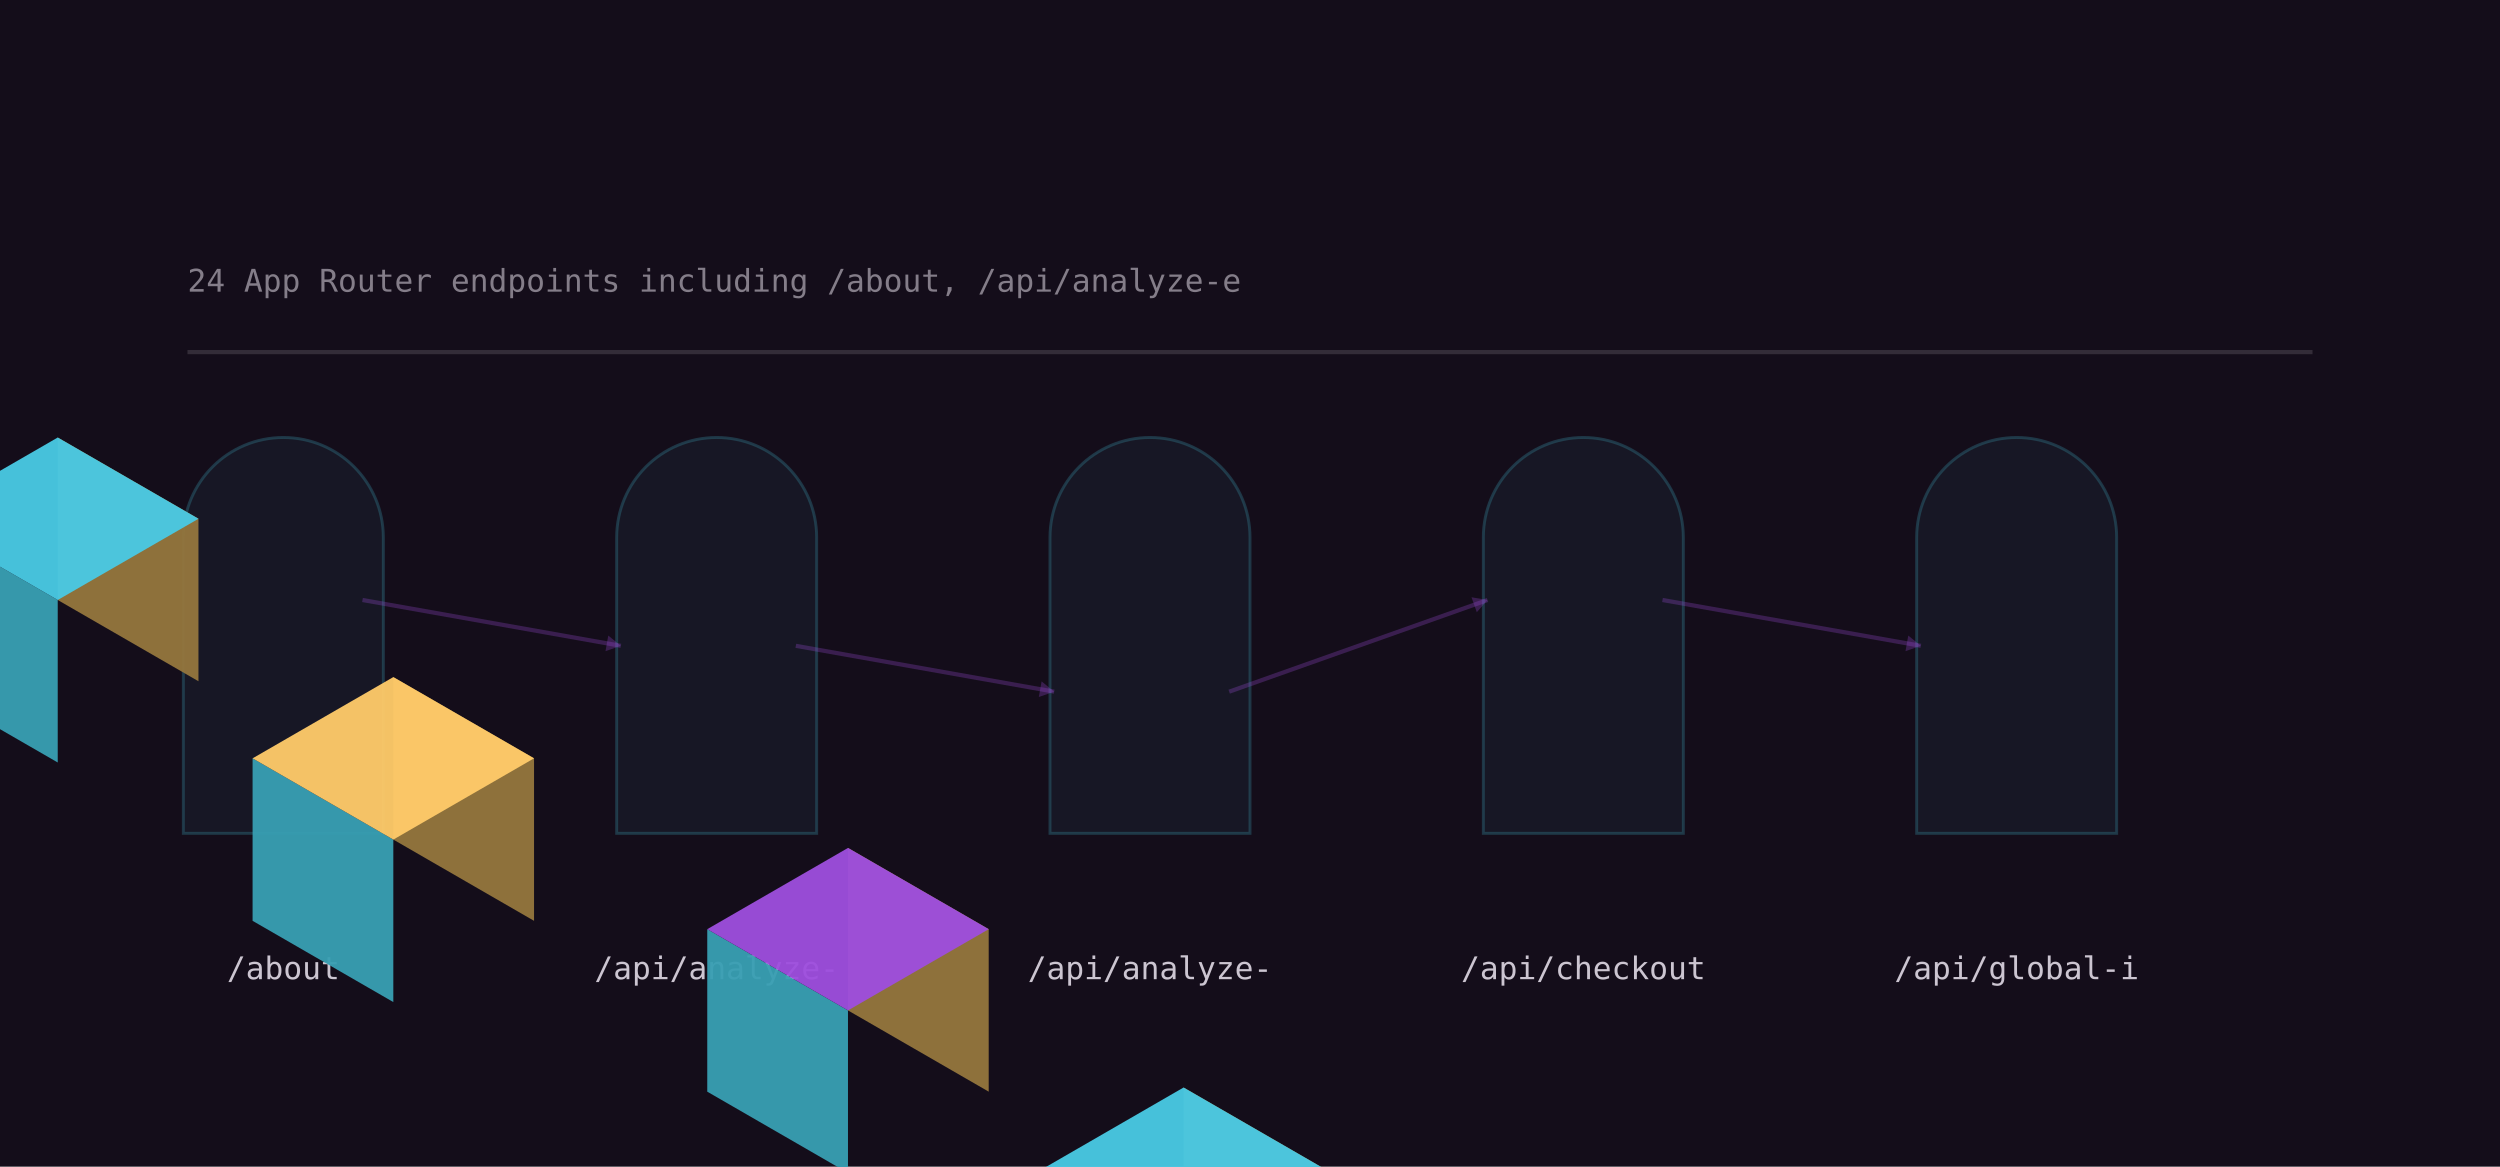
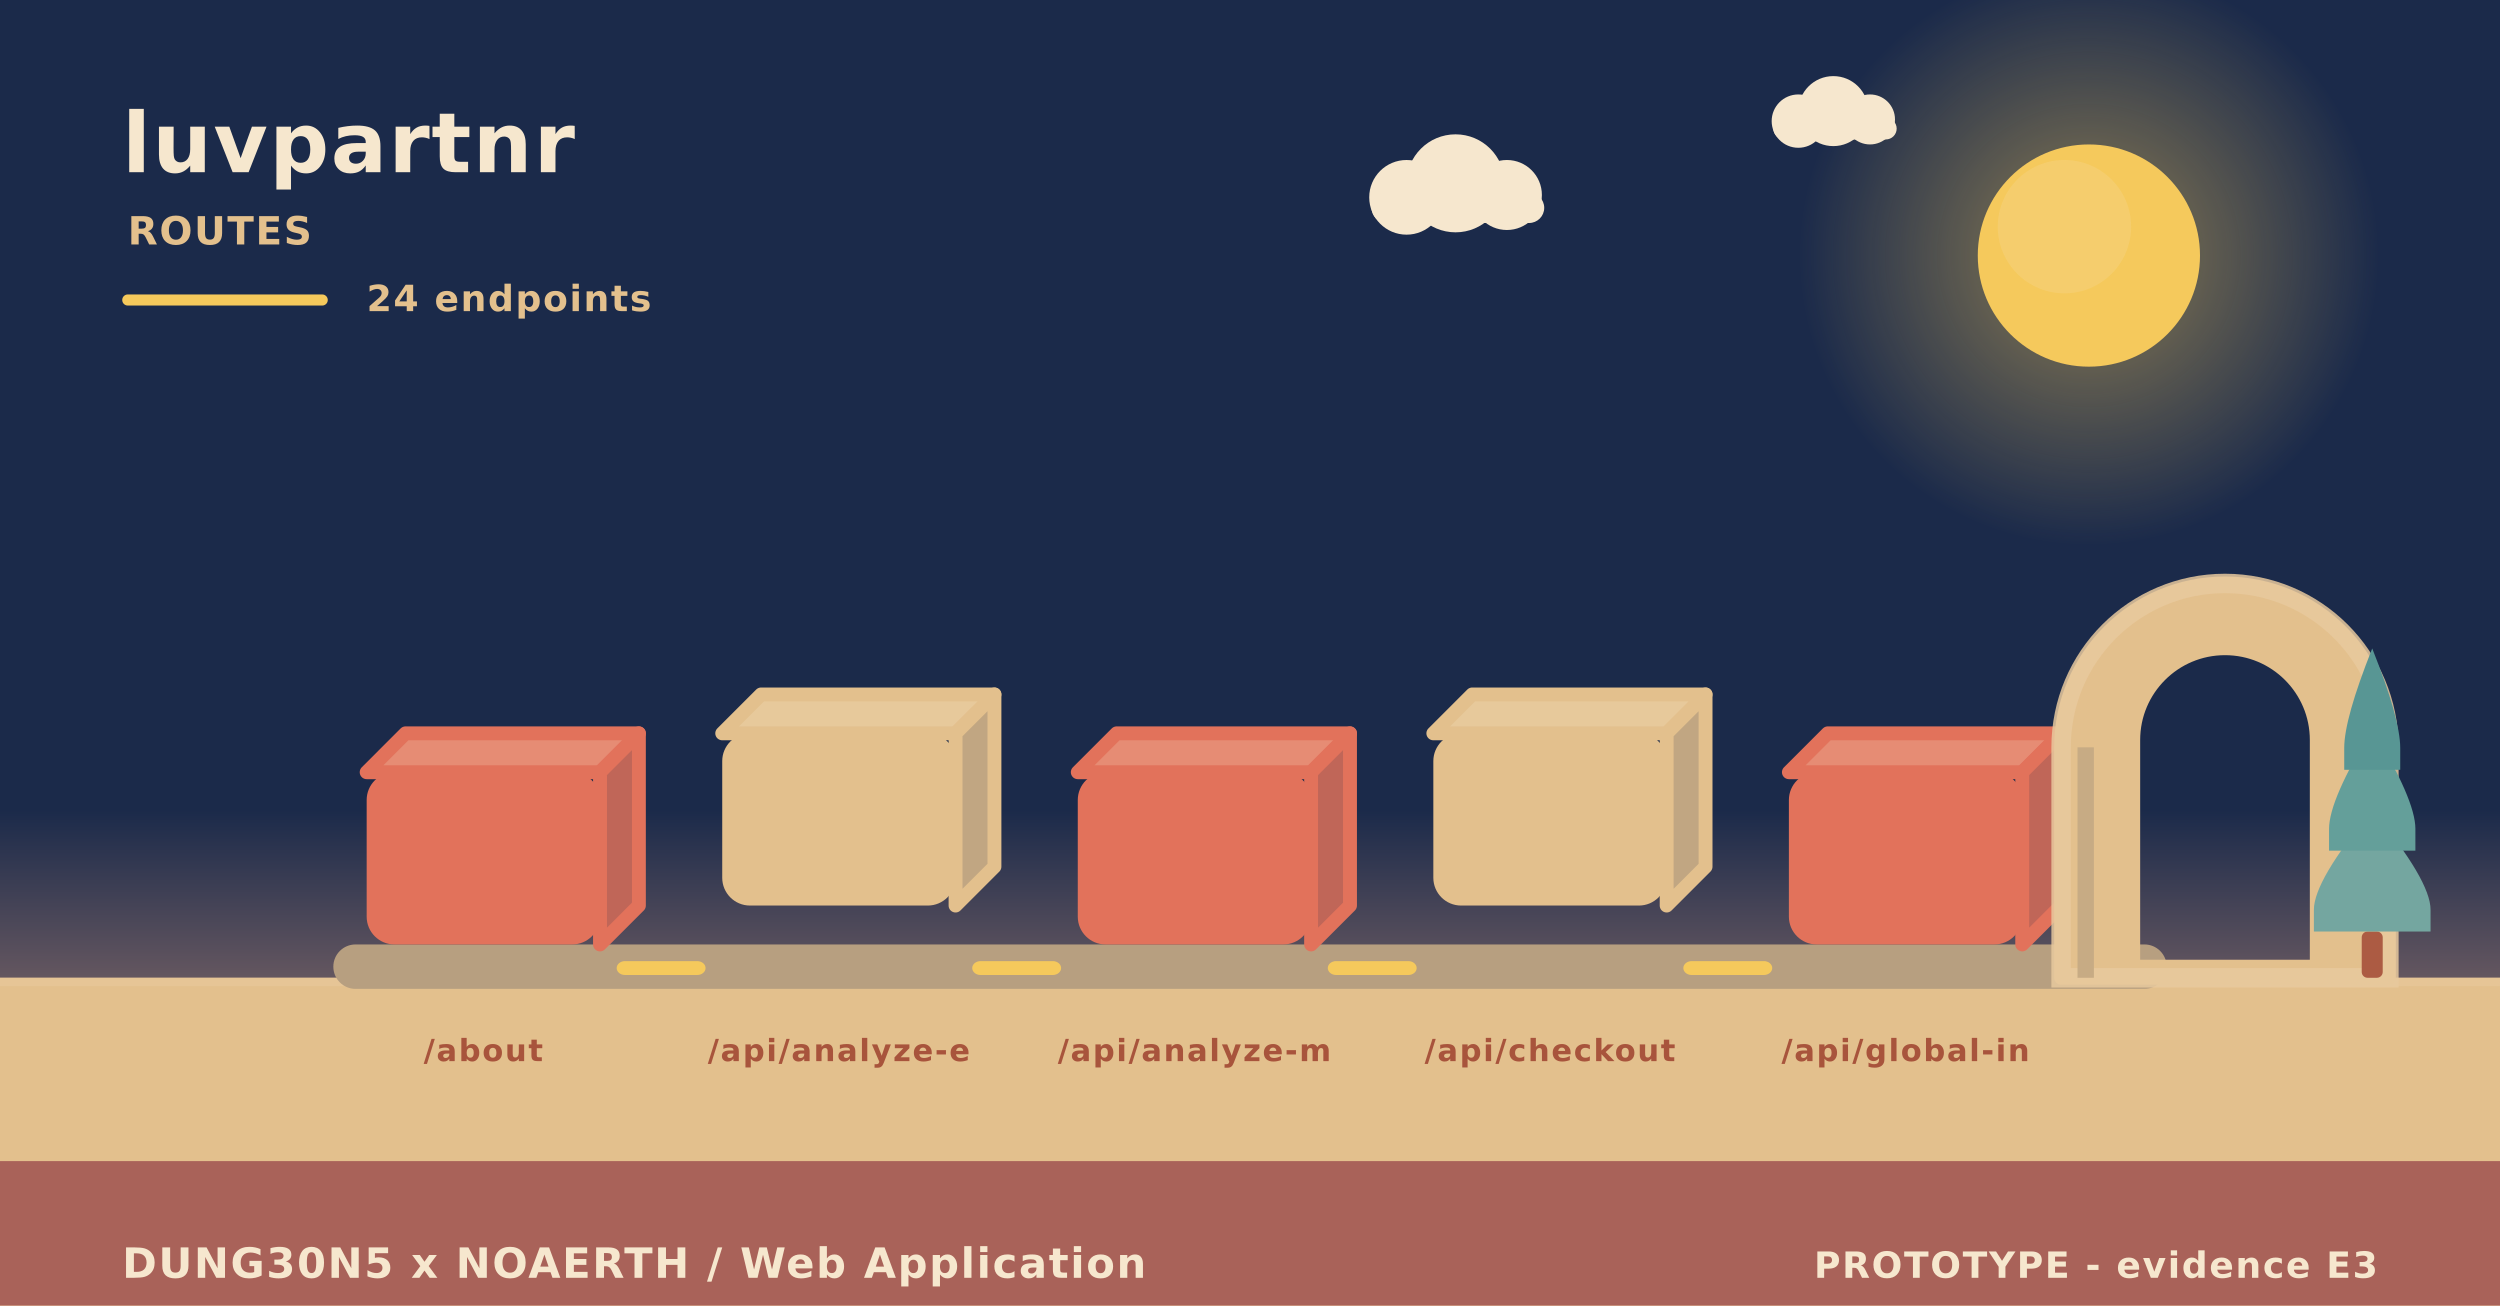
- <svg xmlns="http://www.w3.org/2000/svg" viewBox="0 0 1200 560" width="1200" height="560" role="img" aria-label="luvpartnr data flow">
-   <rect width="1200" height="560" fill="#140d1a" />
-   <defs>
-     <linearGradient id="gf" x1="0" y1="0" x2="1" y2="1">
-       <stop offset="0%" stop-color="#9d4edd" />
-       <stop offset="100%" stop-color="#48cae4" />
-     </linearGradient>
-   </defs>
-   <path d="M88.00,400.00 L88.00,258.00 A48.00,48.00 0 0 1 184.00,258.00 L184.00,400.00 Z" fill="rgba(72,202,228,0.100)" opacity="0.55" stroke="rgba(72,202,228,0.400)" stroke-width="1.4" />
-   <polygon points="-133.37,173.00 -65.82,212.00 -65.82,134.00 -133.37,95.00" fill="#94763d" opacity="0.95" />
-   <polygon points="-200.92,212.00 -133.37,251.00 -133.37,173.00 -200.92,134.00" fill="#389eb2" opacity="0.95" />
-   <polygon points="-133.37,95.00 -65.82,134.00 -133.37,173.00 -200.92,134.00" fill="#9d4edd" opacity="0.95" />
-   <text x="136" y="470" font-family="ui-monospace,Menlo,monospace" font-size="15" fill="rgba(244,238,248,0.820)" text-anchor="middle">/about</text>
-   <path d="M296.00,400.00 L296.00,258.00 A48.00,48.00 0 0 1 392.00,258.00 L392.00,400.00 Z" fill="rgba(72,202,228,0.100)" opacity="0.55" stroke="rgba(72,202,228,0.400)" stroke-width="1.4" />
-   <polygon points="27.71,288.00 95.26,327.00 95.26,249.00 27.71,210.00" fill="#94763d" opacity="0.95" />
-   <polygon points="-39.84,327.00 27.71,366.00 27.71,288.00 -39.84,249.00" fill="#389eb2" opacity="0.95" />
-   <polygon points="27.71,210.00 95.26,249.00 27.71,288.00 -39.84,249.00" fill="#48cae4" opacity="0.95" />
-   <text x="344" y="470" font-family="ui-monospace,Menlo,monospace" font-size="15" fill="rgba(244,238,248,0.820)" text-anchor="middle">/api/analyze-</text>
-   <line x1="174.00" y1="288.00" x2="298.00" y2="310.00" stroke="rgba(157,78,221,0.500)" stroke-width="2.00" opacity="0.55" />
-   <polygon points="298.00,310.00 291.97,305.07 290.64,312.55" fill="rgba(157,78,221,0.500)" opacity="0.55" />
-   <path d="M504.00,400.00 L504.00,258.00 A48.00,48.00 0 0 1 600.00,258.00 L600.00,400.00 Z" fill="rgba(72,202,228,0.100)" opacity="0.55" stroke="rgba(72,202,228,0.400)" stroke-width="1.4" />
-   <polygon points="188.79,403.00 256.34,442.00 256.34,364.00 188.79,325.00" fill="#94763d" opacity="0.95" />
-   <polygon points="121.24,442.00 188.79,481.00 188.79,403.00 121.24,364.00" fill="#389eb2" opacity="0.95" />
-   <polygon points="188.79,325.00 256.34,364.00 188.79,403.00 121.24,364.00" fill="#ffcb69" opacity="0.95" />
-   <text x="552" y="470" font-family="ui-monospace,Menlo,monospace" font-size="15" fill="rgba(244,238,248,0.820)" text-anchor="middle">/api/analyze-</text>
-   <line x1="382.00" y1="310.00" x2="506.00" y2="332.00" stroke="rgba(157,78,221,0.500)" stroke-width="2.00" opacity="0.55" />
-   <polygon points="506.00,332.00 499.97,327.07 498.64,334.55" fill="rgba(157,78,221,0.500)" opacity="0.55" />
-   <path d="M712.00,400.00 L712.00,258.00 A48.00,48.00 0 0 1 808.00,258.00 L808.00,400.00 Z" fill="rgba(72,202,228,0.100)" opacity="0.55" stroke="rgba(72,202,228,0.400)" stroke-width="1.4" />
-   <polygon points="407.03,485.00 474.58,524.00 474.58,446.00 407.03,407.00" fill="#94763d" opacity="0.95" />
-   <polygon points="339.48,524.00 407.03,563.00 407.03,485.00 339.48,446.00" fill="#389eb2" opacity="0.95" />
-   <polygon points="407.03,407.00 474.58,446.00 407.03,485.00 339.48,446.00" fill="#9d4edd" opacity="0.95" />
-   <text x="760" y="470" font-family="ui-monospace,Menlo,monospace" font-size="15" fill="rgba(244,238,248,0.820)" text-anchor="middle">/api/checkout</text>
-   <line x1="590.00" y1="332.00" x2="714.00" y2="288.00" stroke="rgba(157,78,221,0.500)" stroke-width="2.00" opacity="0.55" />
-   <polygon points="714.00,288.00 706.32,286.69 708.86,293.86" fill="rgba(157,78,221,0.500)" opacity="0.55" />
-   <path d="M920.00,400.00 L920.00,258.00 A48.00,48.00 0 0 1 1016.00,258.00 L1016.00,400.00 Z" fill="rgba(72,202,228,0.100)" opacity="0.55" stroke="rgba(72,202,228,0.400)" stroke-width="1.4" />
-   <polygon points="568.11,600.00 635.66,639.00 635.66,561.00 568.11,522.00" fill="#94763d" opacity="0.95" />
-   <polygon points="500.56,639.00 568.11,678.00 568.11,600.00 500.56,561.00" fill="#389eb2" opacity="0.95" />
-   <polygon points="568.11,522.00 635.66,561.00 568.11,600.00 500.56,561.00" fill="#48cae4" opacity="0.95" />
-   <text x="968" y="470" font-family="ui-monospace,Menlo,monospace" font-size="15" fill="rgba(244,238,248,0.820)" text-anchor="middle">/api/global-i</text>
-   <line x1="798.00" y1="288.00" x2="922.00" y2="310.00" stroke="rgba(157,78,221,0.500)" stroke-width="2.00" opacity="0.55" />
-   <polygon points="922.00,310.00 915.97,305.07 914.64,312.55" fill="rgba(157,78,221,0.500)" opacity="0.55" />
-   <rect x="90.00" y="168.00" width="1020.00" height="2.00" rx="0.00" fill="rgba(244,238,248,0.140)" opacity="1.00" />
-   <text x="90" y="140" font-family="ui-monospace,Menlo,monospace" font-size="15" fill="rgba(244,238,248,0.500)">24 App Router endpoints including /about, /api/analyze-e</text>
+ <svg xmlns="http://www.w3.org/2000/svg" width="900" height="470" viewBox="0 0 900 470" role="img" aria-label="luvpartnr - how data moves">
+   <linearGradient id="skyd" x1="0" y1="0" x2="0" y2="1">
+     <stop offset="0" stop-color="#1b2a4a" />
+     <stop offset="0.62" stop-color="#1b2a4a" />
+     <stop offset="1" stop-color="#f3ad8a" />
+   </linearGradient>
+   <rect width="900" height="470" fill="url(#skyd)" />
+   <radialGradient id="sund">
+     <stop offset="0.35" stop-color="#f5c95c" stop-opacity="0.34" />
+     <stop offset="1" stop-color="#f5c95c" stop-opacity="0" />
+   </radialGradient>
+   <circle cx="752" cy="92" r="104" fill="url(#sund)" />
+   <circle cx="752" cy="92" r="40" fill="#f5c95c" />
+   <circle cx="743.2" cy="81.6" r="24" fill="#f5d27e" opacity="0.5" />
+   <g>
+     <circle cx="524" cy="66" r="17.64" fill="#f6e7ce" />
+     <circle cx="506.36" cy="71.04" r="13.44" fill="#f6e7ce" />
+     <circle cx="542.48" cy="70.2" r="12.6" fill="#f6e7ce" />
+     <rect x="493.76" y="69.36" width="62.16" height="10.92" rx="5.46" fill="#f6e7ce" />
+   </g>
+   <g>
+     <circle cx="660" cy="40" r="12.6" fill="#f6e7ce" />
+     <circle cx="647.4" cy="43.6" r="9.6" fill="#f6e7ce" />
+     <circle cx="673.2" cy="43" r="9" fill="#f6e7ce" />
+     <rect x="638.4" y="42.4" width="44.4" height="7.8" rx="3.9" fill="#f6e7ce" />
+   </g>
+   <rect x="0" y="352" width="900" height="118" fill="#e3c08d" />
+   <rect x="0" y="352" width="900" height="3" fill="#e6c596" />
+   <text x="44" y="62" font-family="Verdana,DejaVu Sans,sans-serif" font-size="30" font-weight="700" letter-spacing="0.6" fill="#f6e7ce" text-anchor="start">luvpartnr</text>
+   <text x="46" y="88" font-family="Verdana,DejaVu Sans,sans-serif" font-size="14" font-weight="700" letter-spacing="0.6" fill="#e3c08d" text-anchor="start">ROUTES</text>
+   <rect x="44" y="106" width="74" height="4" rx="2" fill="#f5c95c" />
+   <text x="132" y="112" font-family="Verdana,DejaVu Sans,sans-serif" font-size="13" font-weight="700" letter-spacing="0.6" fill="#e3c08d" text-anchor="start">24 endpoints</text>
+   <rect x="120" y="340" width="660" height="16" rx="8" fill="#b79f80" />
+   <path d="M132,278 L216,278 L230,264 L146,264 Z" fill="#e68c74" stroke="#e2725b" stroke-width="5" stroke-linejoin="round" />
+   <path d="M216,278 L230,264 L230,326 L216,340 Z" fill="#c06658" stroke="#e2725b" stroke-width="5" stroke-linejoin="round" />
+   <rect x="132" y="278" width="84" height="62" rx="10" fill="#e2725b" />
+   <text x="174" y="382" font-family="Verdana,DejaVu Sans,sans-serif" font-size="11" font-weight="700" letter-spacing="0.6" fill="#a8543c" text-anchor="middle">/about</text>
+   <path d="M260,264 L344,264 L358,250 L274,250 Z" fill="#e7c99b" stroke="#e3c08d" stroke-width="5" stroke-linejoin="round" />
+   <path d="M344,264 L358,250 L358,312 L344,326 Z" fill="#c1a682" stroke="#e3c08d" stroke-width="5" stroke-linejoin="round" />
+   <rect x="260" y="264" width="84" height="62" rx="10" fill="#e3c08d" />
+   <text x="302" y="382" font-family="Verdana,DejaVu Sans,sans-serif" font-size="11" font-weight="700" letter-spacing="0.6" fill="#a8543c" text-anchor="middle">/api/analyze-e</text>
+   <rect x="222" y="346" width="32" height="5" rx="3" fill="#f5c95c" />
+   <path d="M388,278 L472,278 L486,264 L402,264 Z" fill="#e68c74" stroke="#e2725b" stroke-width="5" stroke-linejoin="round" />
+   <path d="M472,278 L486,264 L486,326 L472,340 Z" fill="#c06658" stroke="#e2725b" stroke-width="5" stroke-linejoin="round" />
+   <rect x="388" y="278" width="84" height="62" rx="10" fill="#e2725b" />
+   <text x="430" y="382" font-family="Verdana,DejaVu Sans,sans-serif" font-size="11" font-weight="700" letter-spacing="0.6" fill="#a8543c" text-anchor="middle">/api/analyze-m</text>
+   <rect x="350" y="346" width="32" height="5" rx="3" fill="#f5c95c" />
+   <path d="M516,264 L600,264 L614,250 L530,250 Z" fill="#e7c99b" stroke="#e3c08d" stroke-width="5" stroke-linejoin="round" />
+   <path d="M600,264 L614,250 L614,312 L600,326 Z" fill="#c1a682" stroke="#e3c08d" stroke-width="5" stroke-linejoin="round" />
+   <rect x="516" y="264" width="84" height="62" rx="10" fill="#e3c08d" />
+   <text x="558" y="382" font-family="Verdana,DejaVu Sans,sans-serif" font-size="11" font-weight="700" letter-spacing="0.6" fill="#a8543c" text-anchor="middle">/api/checkout</text>
+   <rect x="478" y="346" width="32" height="5" rx="3" fill="#f5c95c" />
+   <path d="M644,278 L728,278 L742,264 L658,264 Z" fill="#e68c74" stroke="#e2725b" stroke-width="5" stroke-linejoin="round" />
+   <path d="M728,278 L742,264 L742,326 L728,340 Z" fill="#c06658" stroke="#e2725b" stroke-width="5" stroke-linejoin="round" />
+   <rect x="644" y="278" width="84" height="62" rx="10" fill="#e2725b" />
+   <text x="686" y="382" font-family="Verdana,DejaVu Sans,sans-serif" font-size="11" font-weight="700" letter-spacing="0.6" fill="#a8543c" text-anchor="middle">/api/global-in</text>
+   <rect x="606" y="346" width="32" height="5" rx="3" fill="#f5c95c" />
+   <path d="M742,352 L742,269.04 A59,59 0 0 1 860,269.04 L860,352 Z M767.96,348 L767.96,266.4 A33.04,33.04 0 0 1 834.04,266.4 L834.04,348 Z" fill="#e3c08d" fill-rule="evenodd" stroke="#e3c08d" stroke-width="5" stroke-linejoin="round" />
+   <path d="M742,352 L742,269.04 A59,59 0 0 1 860,269.04 L860,352 Z" fill="none" stroke="#e8c99d" stroke-width="7" stroke-linecap="round" opacity="0.85" />
+   <rect x="747.9" y="269.04" width="5.9" height="82.96" fill="#c7ab84" />
+   <rect x="850.22" y="335.36" width="7.56" height="16.64" rx="2.1" fill="#ac5b43" />
+   <path d="M854,291.68 Q833,317.01 833,327.5 Q833,335.36 833,335.36 L875,335.36 Q875,335.36 875,327.5 Q875,317.01 854,291.68 Z" fill="#74a6a0" />
+   <path d="M854,262.56 Q838.46,287.89 838.46,298.38 Q838.46,306.24 838.46,306.24 L869.54,306.24 Q869.54,306.24 869.54,298.38 Q869.54,287.89 854,262.56 Z" fill="#649f9a" />
+   <path d="M854,233.44 Q843.92,258.77 843.92,269.26 Q843.92,277.12 843.92,277.12 L864.08,277.12 Q864.08,277.12 864.08,269.26 Q864.08,258.77 854,233.44 Z" fill="#589694" />
+   <rect x="0" y="418" width="900" height="52" rx="0" fill="#a65c56" opacity="0.94" />
+   <text x="44" y="460" font-family="Verdana,DejaVu Sans,sans-serif" font-size="15" font-weight="700" letter-spacing="0.6" fill="#f6e7ce" text-anchor="start">DUNG30N5 x NOAERTH  /  Web Application</text>
+   <text x="856" y="460" font-family="Verdana,DejaVu Sans,sans-serif" font-size="13" font-weight="700" letter-spacing="0.6" fill="#f6e7ce" text-anchor="end">PROTOTYPE  -  evidence E3</text>
</svg>
